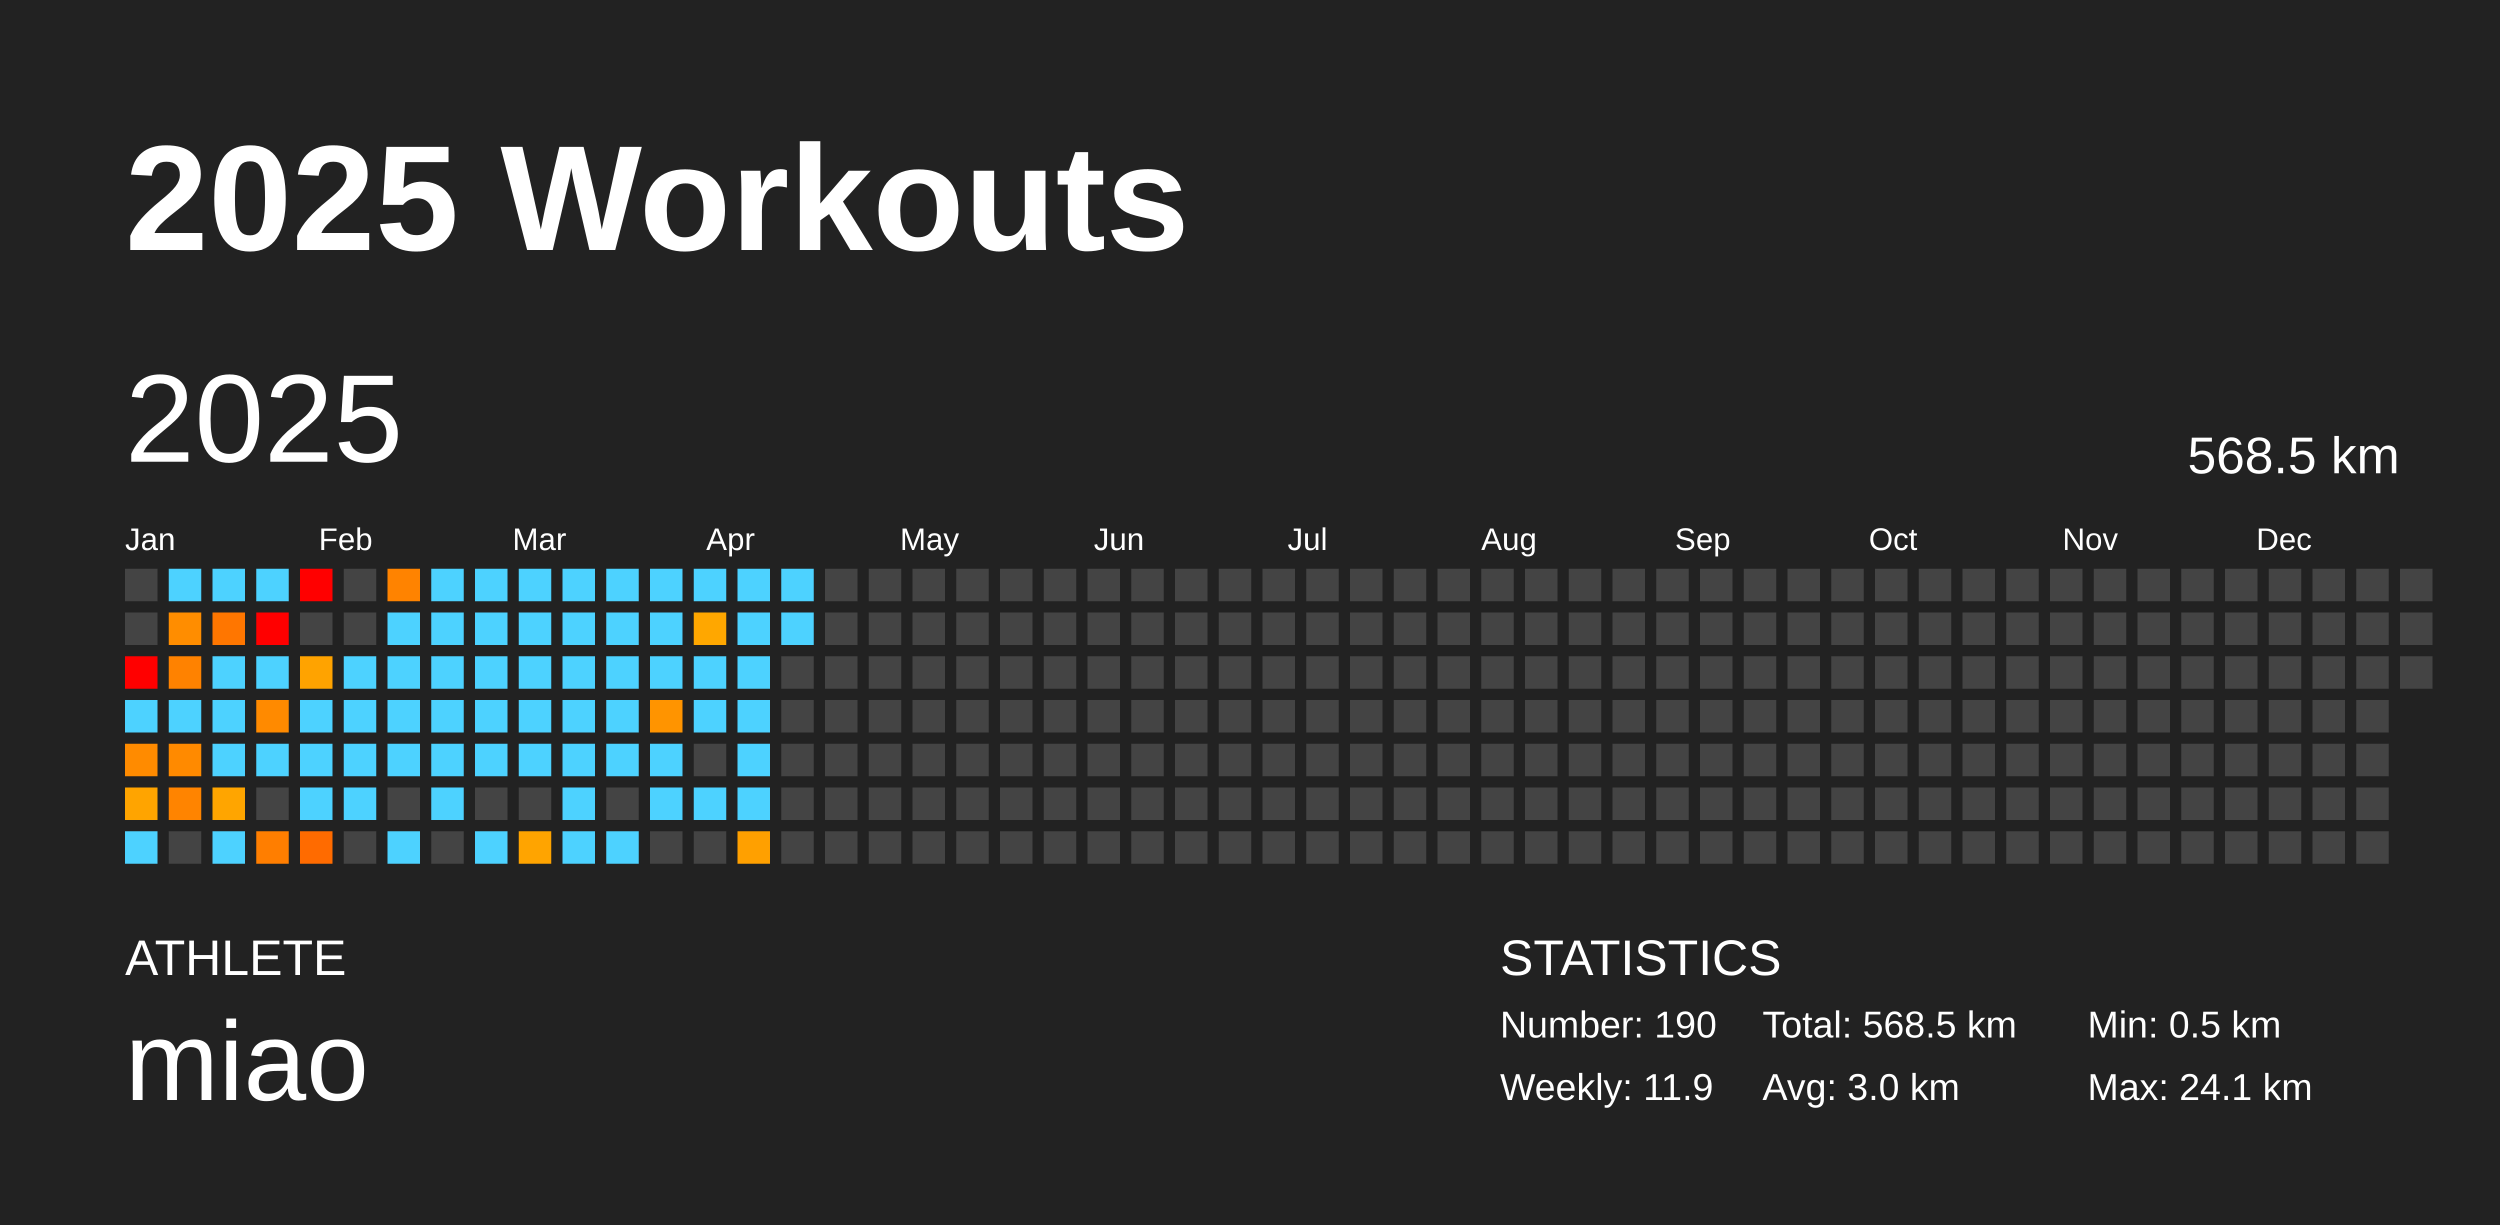
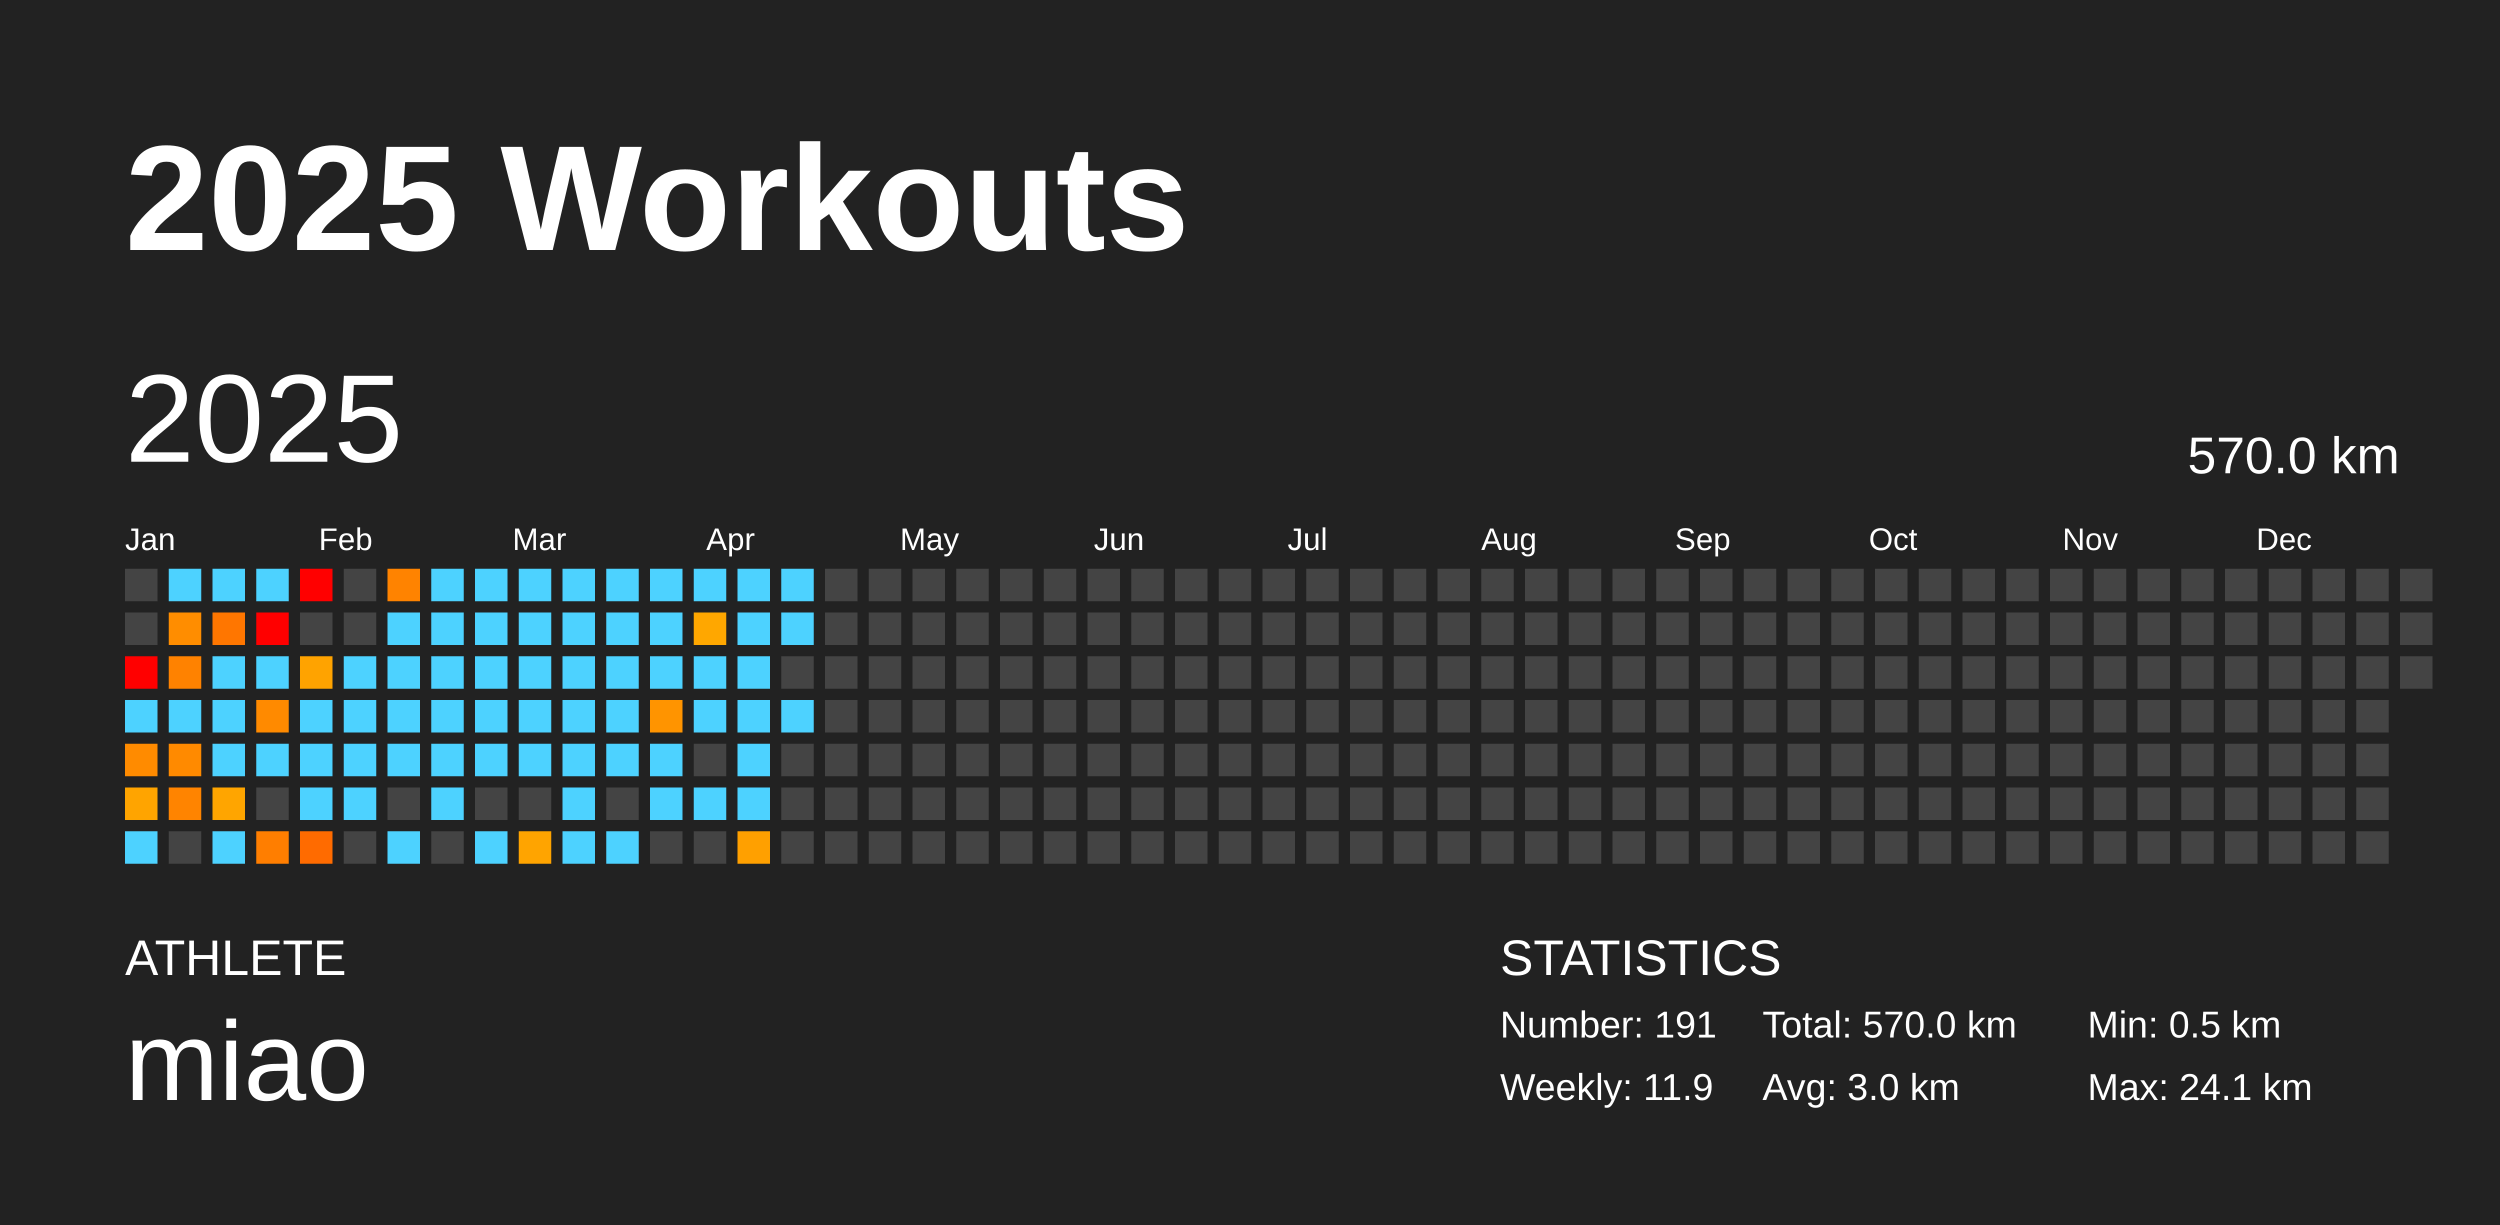
<svg xmlns="http://www.w3.org/2000/svg" baseProfile="full" height="98mm" version="1.1" viewBox="0,0,200,98" width="200mm">
  <defs />
  <rect fill="#222222" height="98" width="200" x="0" y="0" />
  <text fill="#FFFFFF" style="font-size:12px; font-family:Arial; font-weight:bold;" x="10" y="20">2025 Workouts</text>
  <text fill="#FFFFFF" style="font-size:4px; font-family:Arial" x="10" y="78">ATHLETE</text>
  <text fill="#FFFFFF" style="font-size:9px; font-family:Arial" x="10" y="88">miao</text>
  <text fill="#FFFFFF" style="font-size:4px; font-family:Arial" x="120" y="78">STATISTICS</text>
-   <text fill="#FFFFFF" style="font-size:3px; font-family:Arial" x="120" y="83">Number: 190</text>
+   <text fill="#FFFFFF" style="font-size:3px; font-family:Arial" x="120" y="83">Number: 191</text>
  <text fill="#FFFFFF" style="font-size:3px; font-family:Arial" x="120" y="88">Weekly: 11.9</text>
-   <text fill="#FFFFFF" style="font-size:3px; font-family:Arial" x="141" y="83">Total: 568.5 km</text>
+   <text fill="#FFFFFF" style="font-size:3px; font-family:Arial" x="141" y="83">Total: 570.0 km</text>
  <text fill="#FFFFFF" style="font-size:3px; font-family:Arial" x="141" y="88">Avg: 3.0 km</text>
  <text fill="#FFFFFF" style="font-size:3px; font-family:Arial" x="167" y="83">Min: 0.5 km</text>
  <text fill="#FFFFFF" style="font-size:3px; font-family:Arial" x="167" y="88">Max: 24.1 km</text>
  <text dominant-baseline="hanging" fill="#FFFFFF" style="font-size:10.0px; font-family:Arial;" x="10" y="30">2025</text>
-   <text dominant-baseline="hanging" fill="#FFFFFF" style="font-size:4.125px; font-family:Arial;" x="175" y="35">568.5 km</text>
+   <text dominant-baseline="hanging" fill="#FFFFFF" style="font-size:4.125px; font-family:Arial;" x="175" y="35">570.0 km</text>
  <text fill="#FFFFFF" style="font-size:2.5px; font-family:Arial" x="10.0" y="44">Jan</text>
  <text fill="#FFFFFF" style="font-size:2.5px; font-family:Arial" x="25.5" y="44">Feb</text>
  <text fill="#FFFFFF" style="font-size:2.5px; font-family:Arial" x="41.0" y="44">Mar</text>
  <text fill="#FFFFFF" style="font-size:2.5px; font-family:Arial" x="56.5" y="44">Apr</text>
  <text fill="#FFFFFF" style="font-size:2.5px; font-family:Arial" x="72.0" y="44">May</text>
  <text fill="#FFFFFF" style="font-size:2.5px; font-family:Arial" x="87.5" y="44">Jun</text>
  <text fill="#FFFFFF" style="font-size:2.5px; font-family:Arial" x="103.0" y="44">Jul</text>
  <text fill="#FFFFFF" style="font-size:2.5px; font-family:Arial" x="118.5" y="44">Aug</text>
  <text fill="#FFFFFF" style="font-size:2.5px; font-family:Arial" x="134.0" y="44">Sep</text>
  <text fill="#FFFFFF" style="font-size:2.5px; font-family:Arial" x="149.5" y="44">Oct</text>
  <text fill="#FFFFFF" style="font-size:2.5px; font-family:Arial" x="165.0" y="44">Nov</text>
  <text fill="#FFFFFF" style="font-size:2.5px; font-family:Arial" x="180.5" y="44">Dec</text>
  <rect fill="#444444" height="2.6" width="2.6" x="10.0" y="45.5" />
  <rect fill="#444444" height="2.6" width="2.6" x="10.0" y="49.0" />
  <rect fill="red" height="2.6" width="2.6" x="10.0" y="52.5" />
  <rect fill="#4dd2ff" height="2.6" width="2.6" x="10.0" y="56.0" />
  <rect fill="#ff8b00" height="2.6" width="2.6" x="10.0" y="59.5" />
  <rect fill="#ffa400" height="2.6" width="2.6" x="10.0" y="63.0" />
  <rect fill="#4dd2ff" height="2.6" width="2.6" x="10.0" y="66.5" />
  <rect fill="#4dd2ff" height="2.6" width="2.6" x="13.5" y="45.5" />
  <rect fill="#ff8d00" height="2.6" width="2.6" x="13.5" y="49.0" />
  <rect fill="#ff8200" height="2.6" width="2.6" x="13.5" y="52.5" />
  <rect fill="#4dd2ff" height="2.6" width="2.6" x="13.5" y="56.0" />
  <rect fill="#ff8a00" height="2.6" width="2.6" x="13.5" y="59.5" />
  <rect fill="#ff8400" height="2.6" width="2.6" x="13.5" y="63.0" />
  <rect fill="#444444" height="2.6" width="2.6" x="13.5" y="66.5" />
  <rect fill="#4dd2ff" height="2.6" width="2.6" x="17.0" y="45.5" />
  <rect fill="#ff7600" height="2.6" width="2.6" x="17.0" y="49.0" />
  <rect fill="#4dd2ff" height="2.6" width="2.6" x="17.0" y="52.5" />
  <rect fill="#4dd2ff" height="2.6" width="2.6" x="17.0" y="56.0" />
  <rect fill="#4dd2ff" height="2.6" width="2.6" x="17.0" y="59.5" />
  <rect fill="#ffa500" height="2.6" width="2.6" x="17.0" y="63.0" />
  <rect fill="#4dd2ff" height="2.6" width="2.6" x="17.0" y="66.5" />
  <rect fill="#4dd2ff" height="2.6" width="2.6" x="20.5" y="45.5" />
  <rect fill="red" height="2.6" width="2.6" x="20.5" y="49.0" />
  <rect fill="#4dd2ff" height="2.6" width="2.6" x="20.5" y="52.5" />
  <rect fill="#ff8a00" height="2.6" width="2.6" x="20.5" y="56.0" />
  <rect fill="#4dd2ff" height="2.6" width="2.6" x="20.5" y="59.5" />
  <rect fill="#444444" height="2.6" width="2.6" x="20.5" y="63.0" />
  <rect fill="#ff7e00" height="2.6" width="2.6" x="20.5" y="66.5" />
  <rect fill="red" height="2.6" width="2.6" x="24.0" y="45.5" />
  <rect fill="#444444" height="2.6" width="2.6" x="24.0" y="49.0" />
  <rect fill="#ffa300" height="2.6" width="2.6" x="24.0" y="52.5" />
  <rect fill="#4dd2ff" height="2.6" width="2.6" x="24.0" y="56.0" />
  <rect fill="#4dd2ff" height="2.6" width="2.6" x="24.0" y="59.5" />
  <rect fill="#4dd2ff" height="2.6" width="2.6" x="24.0" y="63.0" />
  <rect fill="#ff6b00" height="2.6" width="2.6" x="24.0" y="66.5" />
  <rect fill="#444444" height="2.6" width="2.6" x="27.5" y="45.5" />
  <rect fill="#444444" height="2.6" width="2.6" x="27.5" y="49.0" />
  <rect fill="#4dd2ff" height="2.6" width="2.6" x="27.5" y="52.5" />
  <rect fill="#4dd2ff" height="2.6" width="2.6" x="27.5" y="56.0" />
  <rect fill="#4dd2ff" height="2.6" width="2.6" x="27.5" y="59.5" />
  <rect fill="#4dd2ff" height="2.6" width="2.6" x="27.5" y="63.0" />
  <rect fill="#444444" height="2.6" width="2.6" x="27.5" y="66.5" />
  <rect fill="#ff8300" height="2.6" width="2.6" x="31.0" y="45.5" />
  <rect fill="#4dd2ff" height="2.6" width="2.6" x="31.0" y="49.0" />
  <rect fill="#4dd2ff" height="2.6" width="2.6" x="31.0" y="52.5" />
  <rect fill="#4dd2ff" height="2.6" width="2.6" x="31.0" y="56.0" />
  <rect fill="#4dd2ff" height="2.6" width="2.6" x="31.0" y="59.5" />
  <rect fill="#444444" height="2.6" width="2.6" x="31.0" y="63.0" />
  <rect fill="#4dd2ff" height="2.6" width="2.6" x="31.0" y="66.5" />
  <rect fill="#4dd2ff" height="2.6" width="2.6" x="34.5" y="45.5" />
  <rect fill="#4dd2ff" height="2.6" width="2.6" x="34.5" y="49.0" />
  <rect fill="#4dd2ff" height="2.6" width="2.6" x="34.5" y="52.5" />
  <rect fill="#4dd2ff" height="2.6" width="2.6" x="34.5" y="56.0" />
  <rect fill="#4dd2ff" height="2.6" width="2.6" x="34.5" y="59.5" />
  <rect fill="#4dd2ff" height="2.6" width="2.6" x="34.5" y="63.0" />
  <rect fill="#444444" height="2.6" width="2.6" x="34.5" y="66.5" />
  <rect fill="#4dd2ff" height="2.6" width="2.6" x="38.0" y="45.5" />
  <rect fill="#4dd2ff" height="2.6" width="2.6" x="38.0" y="49.0" />
  <rect fill="#4dd2ff" height="2.6" width="2.6" x="38.0" y="52.5" />
  <rect fill="#4dd2ff" height="2.6" width="2.6" x="38.0" y="56.0" />
  <rect fill="#4dd2ff" height="2.6" width="2.6" x="38.0" y="59.5" />
  <rect fill="#444444" height="2.6" width="2.6" x="38.0" y="63.0" />
  <rect fill="#4dd2ff" height="2.6" width="2.6" x="38.0" y="66.5" />
  <rect fill="#4dd2ff" height="2.6" width="2.6" x="41.5" y="45.5" />
  <rect fill="#4dd2ff" height="2.6" width="2.6" x="41.5" y="49.0" />
  <rect fill="#4dd2ff" height="2.6" width="2.6" x="41.5" y="52.5" />
  <rect fill="#4dd2ff" height="2.6" width="2.6" x="41.5" y="56.0" />
  <rect fill="#4dd2ff" height="2.6" width="2.6" x="41.5" y="59.5" />
  <rect fill="#444444" height="2.6" width="2.6" x="41.5" y="63.0" />
  <rect fill="#ffa400" height="2.6" width="2.6" x="41.5" y="66.5" />
  <rect fill="#4dd2ff" height="2.6" width="2.6" x="45.0" y="45.5" />
  <rect fill="#4dd2ff" height="2.6" width="2.6" x="45.0" y="49.0" />
  <rect fill="#4dd2ff" height="2.6" width="2.6" x="45.0" y="52.5" />
  <rect fill="#4dd2ff" height="2.6" width="2.6" x="45.0" y="56.0" />
  <rect fill="#4dd2ff" height="2.6" width="2.6" x="45.0" y="59.5" />
  <rect fill="#4dd2ff" height="2.6" width="2.6" x="45.0" y="63.0" />
  <rect fill="#4dd2ff" height="2.6" width="2.6" x="45.0" y="66.5" />
  <rect fill="#4dd2ff" height="2.6" width="2.6" x="48.5" y="45.5" />
  <rect fill="#4dd2ff" height="2.6" width="2.6" x="48.5" y="49.0" />
  <rect fill="#4dd2ff" height="2.6" width="2.6" x="48.5" y="52.5" />
  <rect fill="#4dd2ff" height="2.6" width="2.6" x="48.5" y="56.0" />
  <rect fill="#4dd2ff" height="2.6" width="2.6" x="48.5" y="59.5" />
  <rect fill="#444444" height="2.6" width="2.6" x="48.5" y="63.0" />
  <rect fill="#4dd2ff" height="2.6" width="2.6" x="48.5" y="66.5" />
  <rect fill="#4dd2ff" height="2.6" width="2.6" x="52.0" y="45.5" />
  <rect fill="#4dd2ff" height="2.6" width="2.6" x="52.0" y="49.0" />
  <rect fill="#4dd2ff" height="2.6" width="2.6" x="52.0" y="52.5" />
  <rect fill="#ff9400" height="2.6" width="2.6" x="52.0" y="56.0" />
  <rect fill="#4dd2ff" height="2.6" width="2.6" x="52.0" y="59.5" />
  <rect fill="#4dd2ff" height="2.6" width="2.6" x="52.0" y="63.0" />
  <rect fill="#444444" height="2.6" width="2.6" x="52.0" y="66.5" />
  <rect fill="#4dd2ff" height="2.6" width="2.6" x="55.5" y="45.5" />
  <rect fill="#ffa700" height="2.6" width="2.6" x="55.5" y="49.0" />
  <rect fill="#4dd2ff" height="2.6" width="2.6" x="55.5" y="52.5" />
  <rect fill="#4dd2ff" height="2.6" width="2.6" x="55.5" y="56.0" />
  <rect fill="#444444" height="2.6" width="2.6" x="55.5" y="59.5" />
  <rect fill="#4dd2ff" height="2.6" width="2.6" x="55.5" y="63.0" />
  <rect fill="#444444" height="2.6" width="2.6" x="55.5" y="66.5" />
  <rect fill="#4dd2ff" height="2.6" width="2.6" x="59.0" y="45.5" />
  <rect fill="#4dd2ff" height="2.6" width="2.6" x="59.0" y="49.0" />
  <rect fill="#4dd2ff" height="2.6" width="2.6" x="59.0" y="52.5" />
  <rect fill="#4dd2ff" height="2.6" width="2.6" x="59.0" y="56.0" />
  <rect fill="#4dd2ff" height="2.6" width="2.6" x="59.0" y="59.5" />
  <rect fill="#4dd2ff" height="2.6" width="2.6" x="59.0" y="63.0" />
  <rect fill="#ffa000" height="2.6" width="2.6" x="59.0" y="66.5" />
  <rect fill="#4dd2ff" height="2.6" width="2.6" x="62.5" y="45.5" />
  <rect fill="#4dd2ff" height="2.6" width="2.6" x="62.5" y="49.0" />
  <rect fill="#444444" height="2.6" width="2.6" x="62.5" y="52.5" />
-   <rect fill="#444444" height="2.6" width="2.6" x="62.5" y="56.0" />
+   <rect fill="#4dd2ff" height="2.6" width="2.6" x="62.5" y="56.0" />
  <rect fill="#444444" height="2.6" width="2.6" x="62.5" y="59.5" />
  <rect fill="#444444" height="2.6" width="2.6" x="62.5" y="63.0" />
  <rect fill="#444444" height="2.6" width="2.6" x="62.5" y="66.5" />
  <rect fill="#444444" height="2.6" width="2.6" x="66.0" y="45.5" />
  <rect fill="#444444" height="2.6" width="2.6" x="66.0" y="49.0" />
  <rect fill="#444444" height="2.6" width="2.6" x="66.0" y="52.5" />
  <rect fill="#444444" height="2.6" width="2.6" x="66.0" y="56.0" />
  <rect fill="#444444" height="2.6" width="2.6" x="66.0" y="59.5" />
  <rect fill="#444444" height="2.6" width="2.6" x="66.0" y="63.0" />
  <rect fill="#444444" height="2.6" width="2.6" x="66.0" y="66.5" />
  <rect fill="#444444" height="2.6" width="2.6" x="69.5" y="45.5" />
  <rect fill="#444444" height="2.6" width="2.6" x="69.5" y="49.0" />
  <rect fill="#444444" height="2.6" width="2.6" x="69.5" y="52.5" />
  <rect fill="#444444" height="2.6" width="2.6" x="69.5" y="56.0" />
  <rect fill="#444444" height="2.6" width="2.6" x="69.5" y="59.5" />
  <rect fill="#444444" height="2.6" width="2.6" x="69.5" y="63.0" />
  <rect fill="#444444" height="2.6" width="2.6" x="69.5" y="66.5" />
  <rect fill="#444444" height="2.6" width="2.6" x="73.0" y="45.5" />
  <rect fill="#444444" height="2.6" width="2.6" x="73.0" y="49.0" />
  <rect fill="#444444" height="2.6" width="2.6" x="73.0" y="52.5" />
  <rect fill="#444444" height="2.6" width="2.6" x="73.0" y="56.0" />
  <rect fill="#444444" height="2.6" width="2.6" x="73.0" y="59.5" />
  <rect fill="#444444" height="2.6" width="2.6" x="73.0" y="63.0" />
  <rect fill="#444444" height="2.6" width="2.6" x="73.0" y="66.5" />
  <rect fill="#444444" height="2.6" width="2.6" x="76.5" y="45.5" />
  <rect fill="#444444" height="2.6" width="2.6" x="76.5" y="49.0" />
  <rect fill="#444444" height="2.6" width="2.6" x="76.5" y="52.5" />
  <rect fill="#444444" height="2.6" width="2.6" x="76.5" y="56.0" />
  <rect fill="#444444" height="2.6" width="2.6" x="76.5" y="59.5" />
  <rect fill="#444444" height="2.6" width="2.6" x="76.5" y="63.0" />
  <rect fill="#444444" height="2.6" width="2.6" x="76.5" y="66.5" />
  <rect fill="#444444" height="2.6" width="2.6" x="80.0" y="45.5" />
  <rect fill="#444444" height="2.6" width="2.6" x="80.0" y="49.0" />
  <rect fill="#444444" height="2.6" width="2.6" x="80.0" y="52.5" />
  <rect fill="#444444" height="2.6" width="2.6" x="80.0" y="56.0" />
  <rect fill="#444444" height="2.6" width="2.6" x="80.0" y="59.5" />
  <rect fill="#444444" height="2.6" width="2.6" x="80.0" y="63.0" />
  <rect fill="#444444" height="2.6" width="2.6" x="80.0" y="66.5" />
  <rect fill="#444444" height="2.6" width="2.6" x="83.5" y="45.5" />
  <rect fill="#444444" height="2.6" width="2.6" x="83.5" y="49.0" />
  <rect fill="#444444" height="2.6" width="2.6" x="83.5" y="52.5" />
  <rect fill="#444444" height="2.6" width="2.6" x="83.5" y="56.0" />
  <rect fill="#444444" height="2.6" width="2.6" x="83.5" y="59.5" />
  <rect fill="#444444" height="2.6" width="2.6" x="83.5" y="63.0" />
  <rect fill="#444444" height="2.6" width="2.6" x="83.5" y="66.5" />
  <rect fill="#444444" height="2.6" width="2.6" x="87.0" y="45.5" />
  <rect fill="#444444" height="2.6" width="2.6" x="87.0" y="49.0" />
  <rect fill="#444444" height="2.6" width="2.6" x="87.0" y="52.5" />
  <rect fill="#444444" height="2.6" width="2.6" x="87.0" y="56.0" />
  <rect fill="#444444" height="2.6" width="2.6" x="87.0" y="59.5" />
  <rect fill="#444444" height="2.6" width="2.6" x="87.0" y="63.0" />
  <rect fill="#444444" height="2.6" width="2.6" x="87.0" y="66.5" />
  <rect fill="#444444" height="2.6" width="2.6" x="90.5" y="45.5" />
  <rect fill="#444444" height="2.6" width="2.6" x="90.5" y="49.0" />
  <rect fill="#444444" height="2.6" width="2.6" x="90.5" y="52.5" />
  <rect fill="#444444" height="2.6" width="2.6" x="90.5" y="56.0" />
  <rect fill="#444444" height="2.6" width="2.6" x="90.5" y="59.5" />
  <rect fill="#444444" height="2.6" width="2.6" x="90.5" y="63.0" />
  <rect fill="#444444" height="2.6" width="2.6" x="90.5" y="66.5" />
  <rect fill="#444444" height="2.6" width="2.6" x="94.0" y="45.5" />
  <rect fill="#444444" height="2.6" width="2.6" x="94.0" y="49.0" />
  <rect fill="#444444" height="2.6" width="2.6" x="94.0" y="52.5" />
  <rect fill="#444444" height="2.6" width="2.6" x="94.0" y="56.0" />
  <rect fill="#444444" height="2.6" width="2.6" x="94.0" y="59.5" />
  <rect fill="#444444" height="2.6" width="2.6" x="94.0" y="63.0" />
  <rect fill="#444444" height="2.6" width="2.6" x="94.0" y="66.5" />
  <rect fill="#444444" height="2.6" width="2.6" x="97.5" y="45.5" />
  <rect fill="#444444" height="2.6" width="2.6" x="97.5" y="49.0" />
  <rect fill="#444444" height="2.6" width="2.6" x="97.5" y="52.5" />
  <rect fill="#444444" height="2.6" width="2.6" x="97.5" y="56.0" />
  <rect fill="#444444" height="2.6" width="2.6" x="97.5" y="59.5" />
  <rect fill="#444444" height="2.6" width="2.6" x="97.5" y="63.0" />
  <rect fill="#444444" height="2.6" width="2.6" x="97.5" y="66.5" />
  <rect fill="#444444" height="2.6" width="2.6" x="101.0" y="45.5" />
  <rect fill="#444444" height="2.6" width="2.6" x="101.0" y="49.0" />
  <rect fill="#444444" height="2.6" width="2.6" x="101.0" y="52.5" />
  <rect fill="#444444" height="2.6" width="2.6" x="101.0" y="56.0" />
  <rect fill="#444444" height="2.6" width="2.6" x="101.0" y="59.5" />
  <rect fill="#444444" height="2.6" width="2.6" x="101.0" y="63.0" />
  <rect fill="#444444" height="2.6" width="2.6" x="101.0" y="66.5" />
  <rect fill="#444444" height="2.6" width="2.6" x="104.5" y="45.5" />
  <rect fill="#444444" height="2.6" width="2.6" x="104.5" y="49.0" />
  <rect fill="#444444" height="2.6" width="2.6" x="104.5" y="52.5" />
  <rect fill="#444444" height="2.6" width="2.6" x="104.5" y="56.0" />
  <rect fill="#444444" height="2.6" width="2.6" x="104.5" y="59.5" />
  <rect fill="#444444" height="2.6" width="2.6" x="104.5" y="63.0" />
  <rect fill="#444444" height="2.6" width="2.6" x="104.5" y="66.5" />
  <rect fill="#444444" height="2.6" width="2.6" x="108.0" y="45.5" />
  <rect fill="#444444" height="2.6" width="2.6" x="108.0" y="49.0" />
  <rect fill="#444444" height="2.6" width="2.6" x="108.0" y="52.5" />
  <rect fill="#444444" height="2.6" width="2.6" x="108.0" y="56.0" />
  <rect fill="#444444" height="2.6" width="2.6" x="108.0" y="59.5" />
  <rect fill="#444444" height="2.6" width="2.6" x="108.0" y="63.0" />
  <rect fill="#444444" height="2.6" width="2.6" x="108.0" y="66.5" />
  <rect fill="#444444" height="2.6" width="2.6" x="111.5" y="45.5" />
  <rect fill="#444444" height="2.6" width="2.6" x="111.5" y="49.0" />
  <rect fill="#444444" height="2.6" width="2.6" x="111.5" y="52.5" />
  <rect fill="#444444" height="2.6" width="2.6" x="111.5" y="56.0" />
  <rect fill="#444444" height="2.6" width="2.6" x="111.5" y="59.5" />
  <rect fill="#444444" height="2.6" width="2.6" x="111.5" y="63.0" />
  <rect fill="#444444" height="2.6" width="2.6" x="111.5" y="66.5" />
  <rect fill="#444444" height="2.6" width="2.6" x="115.0" y="45.5" />
  <rect fill="#444444" height="2.6" width="2.6" x="115.0" y="49.0" />
  <rect fill="#444444" height="2.6" width="2.6" x="115.0" y="52.5" />
  <rect fill="#444444" height="2.6" width="2.6" x="115.0" y="56.0" />
  <rect fill="#444444" height="2.6" width="2.6" x="115.0" y="59.5" />
  <rect fill="#444444" height="2.6" width="2.6" x="115.0" y="63.0" />
  <rect fill="#444444" height="2.6" width="2.6" x="115.0" y="66.5" />
  <rect fill="#444444" height="2.6" width="2.6" x="118.5" y="45.5" />
  <rect fill="#444444" height="2.6" width="2.6" x="118.5" y="49.0" />
  <rect fill="#444444" height="2.6" width="2.6" x="118.5" y="52.5" />
  <rect fill="#444444" height="2.6" width="2.6" x="118.5" y="56.0" />
  <rect fill="#444444" height="2.6" width="2.6" x="118.5" y="59.5" />
  <rect fill="#444444" height="2.6" width="2.6" x="118.5" y="63.0" />
  <rect fill="#444444" height="2.6" width="2.6" x="118.5" y="66.5" />
  <rect fill="#444444" height="2.6" width="2.6" x="122.0" y="45.5" />
  <rect fill="#444444" height="2.6" width="2.6" x="122.0" y="49.0" />
  <rect fill="#444444" height="2.6" width="2.6" x="122.0" y="52.5" />
  <rect fill="#444444" height="2.6" width="2.6" x="122.0" y="56.0" />
  <rect fill="#444444" height="2.6" width="2.6" x="122.0" y="59.5" />
  <rect fill="#444444" height="2.6" width="2.6" x="122.0" y="63.0" />
  <rect fill="#444444" height="2.6" width="2.6" x="122.0" y="66.5" />
  <rect fill="#444444" height="2.6" width="2.6" x="125.5" y="45.5" />
  <rect fill="#444444" height="2.6" width="2.6" x="125.5" y="49.0" />
  <rect fill="#444444" height="2.6" width="2.6" x="125.5" y="52.5" />
  <rect fill="#444444" height="2.6" width="2.6" x="125.5" y="56.0" />
  <rect fill="#444444" height="2.6" width="2.6" x="125.5" y="59.5" />
  <rect fill="#444444" height="2.6" width="2.6" x="125.5" y="63.0" />
  <rect fill="#444444" height="2.6" width="2.6" x="125.5" y="66.5" />
  <rect fill="#444444" height="2.6" width="2.6" x="129.0" y="45.5" />
  <rect fill="#444444" height="2.6" width="2.6" x="129.0" y="49.0" />
  <rect fill="#444444" height="2.6" width="2.6" x="129.0" y="52.5" />
  <rect fill="#444444" height="2.6" width="2.6" x="129.0" y="56.0" />
  <rect fill="#444444" height="2.6" width="2.6" x="129.0" y="59.5" />
  <rect fill="#444444" height="2.6" width="2.6" x="129.0" y="63.0" />
  <rect fill="#444444" height="2.6" width="2.6" x="129.0" y="66.5" />
  <rect fill="#444444" height="2.6" width="2.6" x="132.5" y="45.5" />
  <rect fill="#444444" height="2.6" width="2.6" x="132.5" y="49.0" />
  <rect fill="#444444" height="2.6" width="2.6" x="132.5" y="52.5" />
  <rect fill="#444444" height="2.6" width="2.6" x="132.5" y="56.0" />
  <rect fill="#444444" height="2.6" width="2.6" x="132.5" y="59.5" />
  <rect fill="#444444" height="2.6" width="2.6" x="132.5" y="63.0" />
  <rect fill="#444444" height="2.6" width="2.6" x="132.5" y="66.5" />
  <rect fill="#444444" height="2.6" width="2.6" x="136.0" y="45.5" />
  <rect fill="#444444" height="2.6" width="2.6" x="136.0" y="49.0" />
  <rect fill="#444444" height="2.6" width="2.6" x="136.0" y="52.5" />
  <rect fill="#444444" height="2.6" width="2.6" x="136.0" y="56.0" />
  <rect fill="#444444" height="2.6" width="2.6" x="136.0" y="59.5" />
  <rect fill="#444444" height="2.6" width="2.6" x="136.0" y="63.0" />
  <rect fill="#444444" height="2.6" width="2.6" x="136.0" y="66.5" />
  <rect fill="#444444" height="2.6" width="2.6" x="139.5" y="45.5" />
  <rect fill="#444444" height="2.6" width="2.6" x="139.5" y="49.0" />
  <rect fill="#444444" height="2.6" width="2.6" x="139.5" y="52.5" />
  <rect fill="#444444" height="2.6" width="2.6" x="139.5" y="56.0" />
  <rect fill="#444444" height="2.6" width="2.6" x="139.5" y="59.5" />
  <rect fill="#444444" height="2.6" width="2.6" x="139.5" y="63.0" />
  <rect fill="#444444" height="2.6" width="2.6" x="139.5" y="66.5" />
  <rect fill="#444444" height="2.6" width="2.6" x="143.0" y="45.5" />
  <rect fill="#444444" height="2.6" width="2.6" x="143.0" y="49.0" />
  <rect fill="#444444" height="2.6" width="2.6" x="143.0" y="52.5" />
  <rect fill="#444444" height="2.6" width="2.6" x="143.0" y="56.0" />
  <rect fill="#444444" height="2.6" width="2.6" x="143.0" y="59.5" />
  <rect fill="#444444" height="2.6" width="2.6" x="143.0" y="63.0" />
  <rect fill="#444444" height="2.6" width="2.6" x="143.0" y="66.5" />
  <rect fill="#444444" height="2.6" width="2.6" x="146.5" y="45.5" />
  <rect fill="#444444" height="2.6" width="2.6" x="146.5" y="49.0" />
  <rect fill="#444444" height="2.6" width="2.6" x="146.5" y="52.5" />
  <rect fill="#444444" height="2.6" width="2.6" x="146.5" y="56.0" />
  <rect fill="#444444" height="2.6" width="2.6" x="146.5" y="59.5" />
  <rect fill="#444444" height="2.6" width="2.6" x="146.5" y="63.0" />
  <rect fill="#444444" height="2.6" width="2.6" x="146.5" y="66.5" />
  <rect fill="#444444" height="2.6" width="2.6" x="150.0" y="45.5" />
  <rect fill="#444444" height="2.6" width="2.6" x="150.0" y="49.0" />
  <rect fill="#444444" height="2.6" width="2.6" x="150.0" y="52.5" />
  <rect fill="#444444" height="2.6" width="2.6" x="150.0" y="56.0" />
  <rect fill="#444444" height="2.6" width="2.6" x="150.0" y="59.5" />
  <rect fill="#444444" height="2.6" width="2.6" x="150.0" y="63.0" />
  <rect fill="#444444" height="2.6" width="2.6" x="150.0" y="66.5" />
  <rect fill="#444444" height="2.6" width="2.6" x="153.5" y="45.5" />
  <rect fill="#444444" height="2.6" width="2.6" x="153.5" y="49.0" />
  <rect fill="#444444" height="2.6" width="2.6" x="153.5" y="52.5" />
  <rect fill="#444444" height="2.6" width="2.6" x="153.5" y="56.0" />
  <rect fill="#444444" height="2.6" width="2.6" x="153.5" y="59.5" />
  <rect fill="#444444" height="2.6" width="2.6" x="153.5" y="63.0" />
  <rect fill="#444444" height="2.6" width="2.6" x="153.5" y="66.5" />
  <rect fill="#444444" height="2.6" width="2.6" x="157.0" y="45.5" />
  <rect fill="#444444" height="2.6" width="2.6" x="157.0" y="49.0" />
  <rect fill="#444444" height="2.6" width="2.6" x="157.0" y="52.5" />
  <rect fill="#444444" height="2.6" width="2.6" x="157.0" y="56.0" />
  <rect fill="#444444" height="2.6" width="2.6" x="157.0" y="59.5" />
  <rect fill="#444444" height="2.6" width="2.6" x="157.0" y="63.0" />
  <rect fill="#444444" height="2.6" width="2.6" x="157.0" y="66.5" />
  <rect fill="#444444" height="2.6" width="2.6" x="160.5" y="45.5" />
  <rect fill="#444444" height="2.6" width="2.6" x="160.5" y="49.0" />
  <rect fill="#444444" height="2.6" width="2.6" x="160.5" y="52.5" />
  <rect fill="#444444" height="2.6" width="2.6" x="160.5" y="56.0" />
  <rect fill="#444444" height="2.6" width="2.6" x="160.5" y="59.5" />
  <rect fill="#444444" height="2.6" width="2.6" x="160.5" y="63.0" />
  <rect fill="#444444" height="2.6" width="2.6" x="160.5" y="66.5" />
  <rect fill="#444444" height="2.6" width="2.6" x="164.0" y="45.5" />
  <rect fill="#444444" height="2.6" width="2.6" x="164.0" y="49.0" />
  <rect fill="#444444" height="2.6" width="2.6" x="164.0" y="52.5" />
  <rect fill="#444444" height="2.6" width="2.6" x="164.0" y="56.0" />
  <rect fill="#444444" height="2.6" width="2.6" x="164.0" y="59.5" />
  <rect fill="#444444" height="2.6" width="2.6" x="164.0" y="63.0" />
  <rect fill="#444444" height="2.6" width="2.6" x="164.0" y="66.5" />
  <rect fill="#444444" height="2.6" width="2.6" x="167.5" y="45.5" />
  <rect fill="#444444" height="2.6" width="2.6" x="167.5" y="49.0" />
  <rect fill="#444444" height="2.6" width="2.6" x="167.5" y="52.5" />
  <rect fill="#444444" height="2.6" width="2.6" x="167.5" y="56.0" />
  <rect fill="#444444" height="2.6" width="2.6" x="167.5" y="59.5" />
  <rect fill="#444444" height="2.6" width="2.6" x="167.5" y="63.0" />
  <rect fill="#444444" height="2.6" width="2.6" x="167.5" y="66.5" />
  <rect fill="#444444" height="2.6" width="2.6" x="171.0" y="45.5" />
  <rect fill="#444444" height="2.6" width="2.6" x="171.0" y="49.0" />
  <rect fill="#444444" height="2.6" width="2.6" x="171.0" y="52.5" />
  <rect fill="#444444" height="2.6" width="2.6" x="171.0" y="56.0" />
  <rect fill="#444444" height="2.6" width="2.6" x="171.0" y="59.5" />
  <rect fill="#444444" height="2.6" width="2.6" x="171.0" y="63.0" />
  <rect fill="#444444" height="2.6" width="2.6" x="171.0" y="66.5" />
  <rect fill="#444444" height="2.6" width="2.6" x="174.5" y="45.5" />
  <rect fill="#444444" height="2.6" width="2.6" x="174.5" y="49.0" />
  <rect fill="#444444" height="2.6" width="2.6" x="174.5" y="52.5" />
  <rect fill="#444444" height="2.6" width="2.6" x="174.5" y="56.0" />
  <rect fill="#444444" height="2.6" width="2.6" x="174.5" y="59.5" />
  <rect fill="#444444" height="2.6" width="2.6" x="174.5" y="63.0" />
  <rect fill="#444444" height="2.6" width="2.6" x="174.5" y="66.5" />
  <rect fill="#444444" height="2.6" width="2.6" x="178.0" y="45.5" />
  <rect fill="#444444" height="2.6" width="2.6" x="178.0" y="49.0" />
  <rect fill="#444444" height="2.6" width="2.6" x="178.0" y="52.5" />
  <rect fill="#444444" height="2.6" width="2.6" x="178.0" y="56.0" />
  <rect fill="#444444" height="2.6" width="2.6" x="178.0" y="59.5" />
  <rect fill="#444444" height="2.6" width="2.6" x="178.0" y="63.0" />
  <rect fill="#444444" height="2.6" width="2.6" x="178.0" y="66.5" />
  <rect fill="#444444" height="2.6" width="2.6" x="181.5" y="45.5" />
  <rect fill="#444444" height="2.6" width="2.6" x="181.5" y="49.0" />
  <rect fill="#444444" height="2.6" width="2.6" x="181.5" y="52.5" />
  <rect fill="#444444" height="2.6" width="2.6" x="181.5" y="56.0" />
  <rect fill="#444444" height="2.6" width="2.6" x="181.5" y="59.5" />
  <rect fill="#444444" height="2.6" width="2.6" x="181.5" y="63.0" />
  <rect fill="#444444" height="2.6" width="2.6" x="181.5" y="66.5" />
  <rect fill="#444444" height="2.6" width="2.6" x="185.0" y="45.5" />
  <rect fill="#444444" height="2.6" width="2.6" x="185.0" y="49.0" />
  <rect fill="#444444" height="2.6" width="2.6" x="185.0" y="52.5" />
  <rect fill="#444444" height="2.6" width="2.6" x="185.0" y="56.0" />
  <rect fill="#444444" height="2.6" width="2.6" x="185.0" y="59.5" />
  <rect fill="#444444" height="2.6" width="2.6" x="185.0" y="63.0" />
  <rect fill="#444444" height="2.6" width="2.6" x="185.0" y="66.5" />
  <rect fill="#444444" height="2.6" width="2.6" x="188.5" y="45.5" />
  <rect fill="#444444" height="2.6" width="2.6" x="188.5" y="49.0" />
  <rect fill="#444444" height="2.6" width="2.6" x="188.5" y="52.5" />
  <rect fill="#444444" height="2.6" width="2.6" x="188.5" y="56.0" />
  <rect fill="#444444" height="2.6" width="2.6" x="188.5" y="59.5" />
  <rect fill="#444444" height="2.6" width="2.6" x="188.5" y="63.0" />
  <rect fill="#444444" height="2.6" width="2.6" x="188.5" y="66.5" />
  <rect fill="#444444" height="2.6" width="2.6" x="192.0" y="45.5" />
  <rect fill="#444444" height="2.6" width="2.6" x="192.0" y="49.0" />
  <rect fill="#444444" height="2.6" width="2.6" x="192.0" y="52.5" />
</svg>
